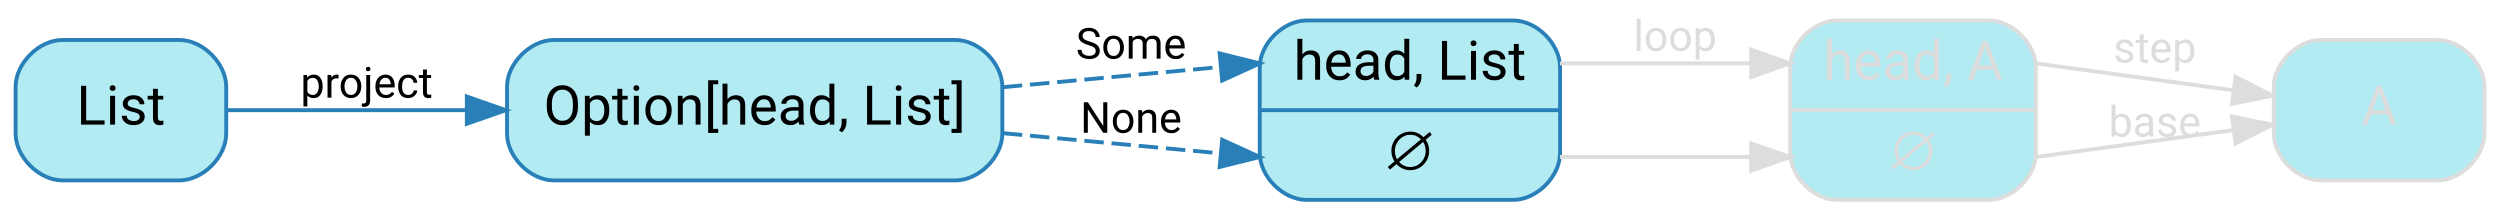
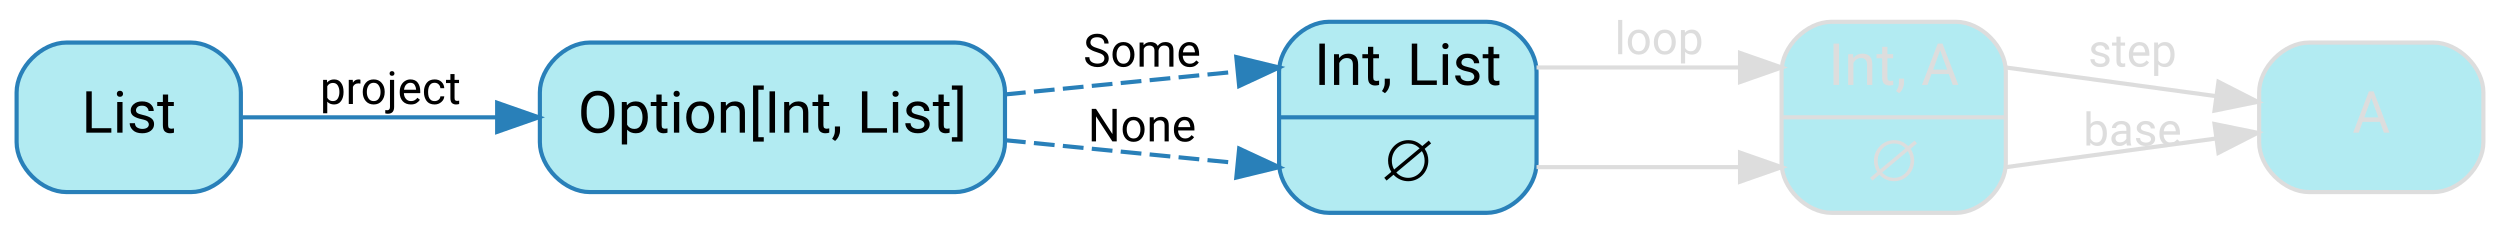
- <svg xmlns="http://www.w3.org/2000/svg" width="641pt" height="56pt" viewBox="0.00 0.00 641.00 55.50">
+ <svg xmlns="http://www.w3.org/2000/svg" width="602pt" height="56pt" viewBox="0.00 0.00 602.00 55.50">
  <g id="graph0" class="graph" transform="scale(1 1) rotate(0) translate(4 51.5)">
    <g id="node1" class="node">
-       <path fill="#b2ebf2" stroke="#2980b9" d="M331,-.5C331,-.5 384,-.5 384,-.5 390,-.5 396,-6.5 396,-12.5 396,-12.5 396,-34.5 396,-34.5 396,-40.5 390,-46.5 384,-46.5 384,-46.5 331,-46.5 331,-46.5 325,-46.5 319,-40.5 319,-34.5 319,-34.5 319,-12.5 319,-12.5 319,-6.5 325,-.5 331,-.5" />
-       <text text-anchor="middle" x="357.5" y="-31.3" font-family="Segoe UI,Roboto,Helvetica,Arial,sans-serif" font-size="14.00" fill="#000000">head, List</text>
-       <polyline fill="none" stroke="#2980b9" points="319,-23.5 396,-23.5 " />
-       <text text-anchor="middle" x="357.5" y="-8.3" font-family="Segoe UI,Roboto,Helvetica,Arial,sans-serif" font-size="14.00" fill="#000000">∅</text>
+       <path fill="#b2ebf2" stroke="#2980b9" d="M316,-.5C316,-.5 354,-.5 354,-.5 360,-.5 366,-6.5 366,-12.5 366,-12.5 366,-34.5 366,-34.5 366,-40.5 360,-46.5 354,-46.5 354,-46.5 316,-46.5 316,-46.5 310,-46.5 304,-40.5 304,-34.5 304,-34.5 304,-12.5 304,-12.5 304,-6.5 310,-.5 316,-.5" />
+       <text text-anchor="middle" x="335" y="-31.3" font-family="Segoe UI,Roboto,Helvetica,Arial,sans-serif" font-size="14.00" fill="#000000">Int, List</text>
+       <polyline fill="none" stroke="#2980b9" points="304,-23.5 366,-23.5 " />
+       <text text-anchor="middle" x="335" y="-8.3" font-family="Segoe UI,Roboto,Helvetica,Arial,sans-serif" font-size="14.00" fill="#000000">∅</text>
    </g>
    <g id="node2" class="node">
-       <path fill="#b2ebf2" stroke="#dddddd" d="M467,-.5C467,-.5 506,-.5 506,-.5 512,-.5 518,-6.5 518,-12.5 518,-12.5 518,-34.5 518,-34.5 518,-40.5 512,-46.5 506,-46.5 506,-46.5 467,-46.5 467,-46.5 461,-46.5 455,-40.5 455,-34.5 455,-34.5 455,-12.5 455,-12.5 455,-6.5 461,-.5 467,-.5" />
-       <text text-anchor="middle" x="486.5" y="-31.3" font-family="Segoe UI,Roboto,Helvetica,Arial,sans-serif" font-size="14.00" fill="#dddddd">head, A</text>
-       <polyline fill="none" stroke="#dddddd" points="455,-23.5 518,-23.5 " />
-       <text text-anchor="middle" x="486.5" y="-8.3" font-family="Segoe UI,Roboto,Helvetica,Arial,sans-serif" font-size="14.00" fill="#dddddd">∅</text>
+       <path fill="#b2ebf2" stroke="#dddddd" d="M437,-.5C437,-.5 467,-.5 467,-.5 473,-.5 479,-6.5 479,-12.5 479,-12.5 479,-34.5 479,-34.5 479,-40.5 473,-46.5 467,-46.5 467,-46.5 437,-46.5 437,-46.5 431,-46.5 425,-40.5 425,-34.5 425,-34.5 425,-12.5 425,-12.5 425,-6.5 431,-.5 437,-.5" />
+       <text text-anchor="middle" x="452" y="-31.3" font-family="Segoe UI,Roboto,Helvetica,Arial,sans-serif" font-size="14.00" fill="#dddddd">Int, A</text>
+       <polyline fill="none" stroke="#dddddd" points="425,-23.5 479,-23.5 " />
+       <text text-anchor="middle" x="452" y="-8.3" font-family="Segoe UI,Roboto,Helvetica,Arial,sans-serif" font-size="14.00" fill="#dddddd">∅</text>
    </g>
    <g id="edge4" class="edge">
-       <path fill="none" stroke="#dddddd" d="M396,-35.5C396,-35.5 428.159,-35.5 444.991,-35.5" />
-       <polygon fill="#dddddd" stroke="#dddddd" points="445,-39 455,-35.5 445,-32 445,-39" />
-       <text text-anchor="middle" x="425.5" y="-38.7" font-family="Segoe UI,Roboto,Helvetica,Arial,sans-serif" font-size="11.00" fill="#dddddd">loop</text>
+       <path fill="none" stroke="#dddddd" d="M366,-35.5C366,-35.5 398.159,-35.5 414.991,-35.5" />
+       <polygon fill="#dddddd" stroke="#dddddd" points="415,-39 425,-35.5 415,-32 415,-39" />
+       <text text-anchor="middle" x="395.5" y="-38.7" font-family="Segoe UI,Roboto,Helvetica,Arial,sans-serif" font-size="11.00" fill="#dddddd">loop</text>
    </g>
    <g id="edge5" class="edge">
-       <path fill="none" stroke="#dddddd" d="M396,-11.5C396,-11.5 428.159,-11.5 444.991,-11.5" />
-       <polygon fill="#dddddd" stroke="#dddddd" points="445,-15 455,-11.5 445,-8 445,-15" />
+       <path fill="none" stroke="#dddddd" d="M366,-11.5C366,-11.5 398.159,-11.5 414.991,-11.5" />
+       <polygon fill="#dddddd" stroke="#dddddd" points="415,-15 425,-11.5 415,-8 415,-15" />
    </g>
    <g id="node5" class="node">
-       <path fill="#b2ebf2" stroke="#dddddd" d="M621,-41.5C621,-41.5 591,-41.5 591,-41.5 585,-41.5 579,-35.5 579,-29.5 579,-29.5 579,-17.5 579,-17.5 579,-11.5 585,-5.5 591,-5.5 591,-5.5 621,-5.5 621,-5.5 627,-5.5 633,-11.5 633,-17.5 633,-17.5 633,-29.5 633,-29.5 633,-35.5 627,-41.5 621,-41.5" />
-       <text text-anchor="middle" x="606" y="-19.8" font-family="Segoe UI,Roboto,Helvetica,Arial,sans-serif" font-size="14.00" fill="#dddddd">A</text>
+       <path fill="#b2ebf2" stroke="#dddddd" d="M582,-41.5C582,-41.5 552,-41.5 552,-41.5 546,-41.5 540,-35.5 540,-29.5 540,-29.5 540,-17.5 540,-17.5 540,-11.5 546,-5.5 552,-5.5 552,-5.5 582,-5.5 582,-5.5 588,-5.5 594,-11.5 594,-17.5 594,-17.5 594,-29.5 594,-29.5 594,-35.5 588,-41.5 582,-41.5" />
+       <text text-anchor="middle" x="567" y="-19.8" font-family="Segoe UI,Roboto,Helvetica,Arial,sans-serif" font-size="14.00" fill="#dddddd">A</text>
    </g>
    <g id="edge6" class="edge">
-       <path fill="none" stroke="#dddddd" d="M518,-35.5C518,-35.5 544.648,-31.866 568.616,-28.598" />
-       <polygon fill="#dddddd" stroke="#dddddd" points="569.203,-32.05 578.639,-27.231 568.257,-25.114 569.203,-32.05" />
-       <text text-anchor="middle" x="548.5" y="-35.7" font-family="Segoe UI,Roboto,Helvetica,Arial,sans-serif" font-size="11.00" fill="#dddddd">step</text>
+       <path fill="none" stroke="#dddddd" d="M479,-35.5C479,-35.5 505.648,-31.866 529.616,-28.598" />
+       <polygon fill="#dddddd" stroke="#dddddd" points="530.203,-32.05 539.639,-27.231 529.257,-25.114 530.203,-32.05" />
+       <text text-anchor="middle" x="509.5" y="-35.7" font-family="Segoe UI,Roboto,Helvetica,Arial,sans-serif" font-size="11.00" fill="#dddddd">step</text>
    </g>
    <g id="edge7" class="edge">
-       <path fill="none" stroke="#dddddd" d="M518,-11.5C518,-11.5 544.648,-15.134 568.616,-18.402" />
-       <polygon fill="#dddddd" stroke="#dddddd" points="568.257,-21.886 578.639,-19.769 569.203,-14.95 568.257,-21.886" />
-       <text text-anchor="middle" x="548.5" y="-16.7" font-family="Segoe UI,Roboto,Helvetica,Arial,sans-serif" font-size="11.00" fill="#dddddd">base</text>
+       <path fill="none" stroke="#dddddd" d="M479,-11.5C479,-11.5 505.648,-15.134 529.616,-18.402" />
+       <polygon fill="#dddddd" stroke="#dddddd" points="529.257,-21.886 539.639,-19.769 530.203,-14.95 529.257,-21.886" />
+       <text text-anchor="middle" x="509.5" y="-16.7" font-family="Segoe UI,Roboto,Helvetica,Arial,sans-serif" font-size="11.00" fill="#dddddd">base</text>
    </g>
    <g id="node3" class="node">
-       <path fill="#b2ebf2" stroke="#2980b9" d="M241,-41.5C241,-41.5 138,-41.5 138,-41.5 132,-41.5 126,-35.5 126,-29.5 126,-29.5 126,-17.5 126,-17.5 126,-11.5 132,-5.5 138,-5.5 138,-5.5 241,-5.5 241,-5.5 247,-5.5 253,-11.5 253,-17.5 253,-17.5 253,-29.5 253,-29.5 253,-35.5 247,-41.5 241,-41.5" />
-       <text text-anchor="middle" x="189.5" y="-19.8" font-family="Segoe UI,Roboto,Helvetica,Arial,sans-serif" font-size="14.00" fill="#000000">Option[head, List]</text>
+       <path fill="#b2ebf2" stroke="#2980b9" d="M226,-41.5C226,-41.5 138,-41.5 138,-41.5 132,-41.5 126,-35.5 126,-29.5 126,-29.5 126,-17.5 126,-17.5 126,-11.5 132,-5.5 138,-5.5 138,-5.5 226,-5.5 226,-5.5 232,-5.5 238,-11.5 238,-17.5 238,-17.5 238,-29.5 238,-29.5 238,-35.5 232,-41.5 226,-41.5" />
+       <text text-anchor="middle" x="182" y="-19.8" font-family="Segoe UI,Roboto,Helvetica,Arial,sans-serif" font-size="14.00" fill="#000000">Option[Int, List]</text>
    </g>
    <g id="edge2" class="edge">
-       <path fill="none" stroke="#2980b9" stroke-dasharray="5,2" d="M253.112,-29.395C274.604,-31.386 296.263,-33.393 308.615,-34.538" />
-       <polygon fill="#2980b9" stroke="#2980b9" points="308.72,-38.062 319,-35.5 309.366,-31.092 308.72,-38.062" />
-       <text text-anchor="middle" x="286" y="-36.7" font-family="Segoe UI,Roboto,Helvetica,Arial,sans-serif" font-size="11.00" fill="#000000">Some</text>
+       <path fill="none" stroke="#2980b9" stroke-dasharray="5,2" d="M238.001,-29.008C259.299,-31.103 281.415,-33.279 293.87,-34.504" />
+       <polygon fill="#2980b9" stroke="#2980b9" points="293.705,-38.004 304,-35.5 294.391,-31.038 293.705,-38.004" />
+       <text text-anchor="middle" x="271" y="-35.7" font-family="Segoe UI,Roboto,Helvetica,Arial,sans-serif" font-size="11.00" fill="#000000">Some</text>
    </g>
    <g id="edge3" class="edge">
-       <path fill="none" stroke="#2980b9" stroke-dasharray="5,2" d="M253.112,-17.605C274.604,-15.614 296.263,-13.607 308.615,-12.462" />
-       <polygon fill="#2980b9" stroke="#2980b9" points="309.366,-15.908 319,-11.5 308.72,-8.938 309.366,-15.908" />
-       <text text-anchor="middle" x="286" y="-17.7" font-family="Segoe UI,Roboto,Helvetica,Arial,sans-serif" font-size="11.00" fill="#000000">None</text>
+       <path fill="none" stroke="#2980b9" stroke-dasharray="5,2" d="M238.001,-17.992C259.299,-15.897 281.415,-13.722 293.87,-12.496" />
+       <polygon fill="#2980b9" stroke="#2980b9" points="294.391,-15.962 304,-11.5 293.705,-8.996 294.391,-15.962" />
+       <text text-anchor="middle" x="271" y="-17.7" font-family="Segoe UI,Roboto,Helvetica,Arial,sans-serif" font-size="11.00" fill="#000000">None</text>
    </g>
    <g id="node4" class="node">
      <path fill="#b2ebf2" stroke="#2980b9" d="M42,-41.5C42,-41.5 12,-41.5 12,-41.5 6,-41.5 0,-35.5 0,-29.5 0,-29.5 0,-17.5 0,-17.5 0,-11.5 6,-5.5 12,-5.5 12,-5.5 42,-5.5 42,-5.5 48,-5.5 54,-11.5 54,-17.5 54,-17.5 54,-29.5 54,-29.5 54,-35.5 48,-41.5 42,-41.5" />
      <text text-anchor="middle" x="27" y="-19.8" font-family="Segoe UI,Roboto,Helvetica,Arial,sans-serif" font-size="14.00" fill="#000000">List</text>
    </g>
    <g id="edge1" class="edge">
-       <path fill="none" stroke="#2980b9" d="M54.199,-23.5C71.046,-23.5 93.569,-23.5 115.397,-23.5" />
-       <polygon fill="#2980b9" stroke="#2980b9" points="115.691,-27 125.691,-23.5 115.691,-20 115.691,-27" />
+       <path fill="none" stroke="#2980b9" d="M54.354,-23.5C71.385,-23.5 94.078,-23.5 115.605,-23.5" />
+       <polygon fill="#2980b9" stroke="#2980b9" points="115.717,-27 125.717,-23.5 115.717,-20 115.717,-27" />
      <text text-anchor="middle" x="90" y="-26.7" font-family="Segoe UI,Roboto,Helvetica,Arial,sans-serif" font-size="11.00" fill="#000000">project</text>
    </g>
  </g>
</svg>
